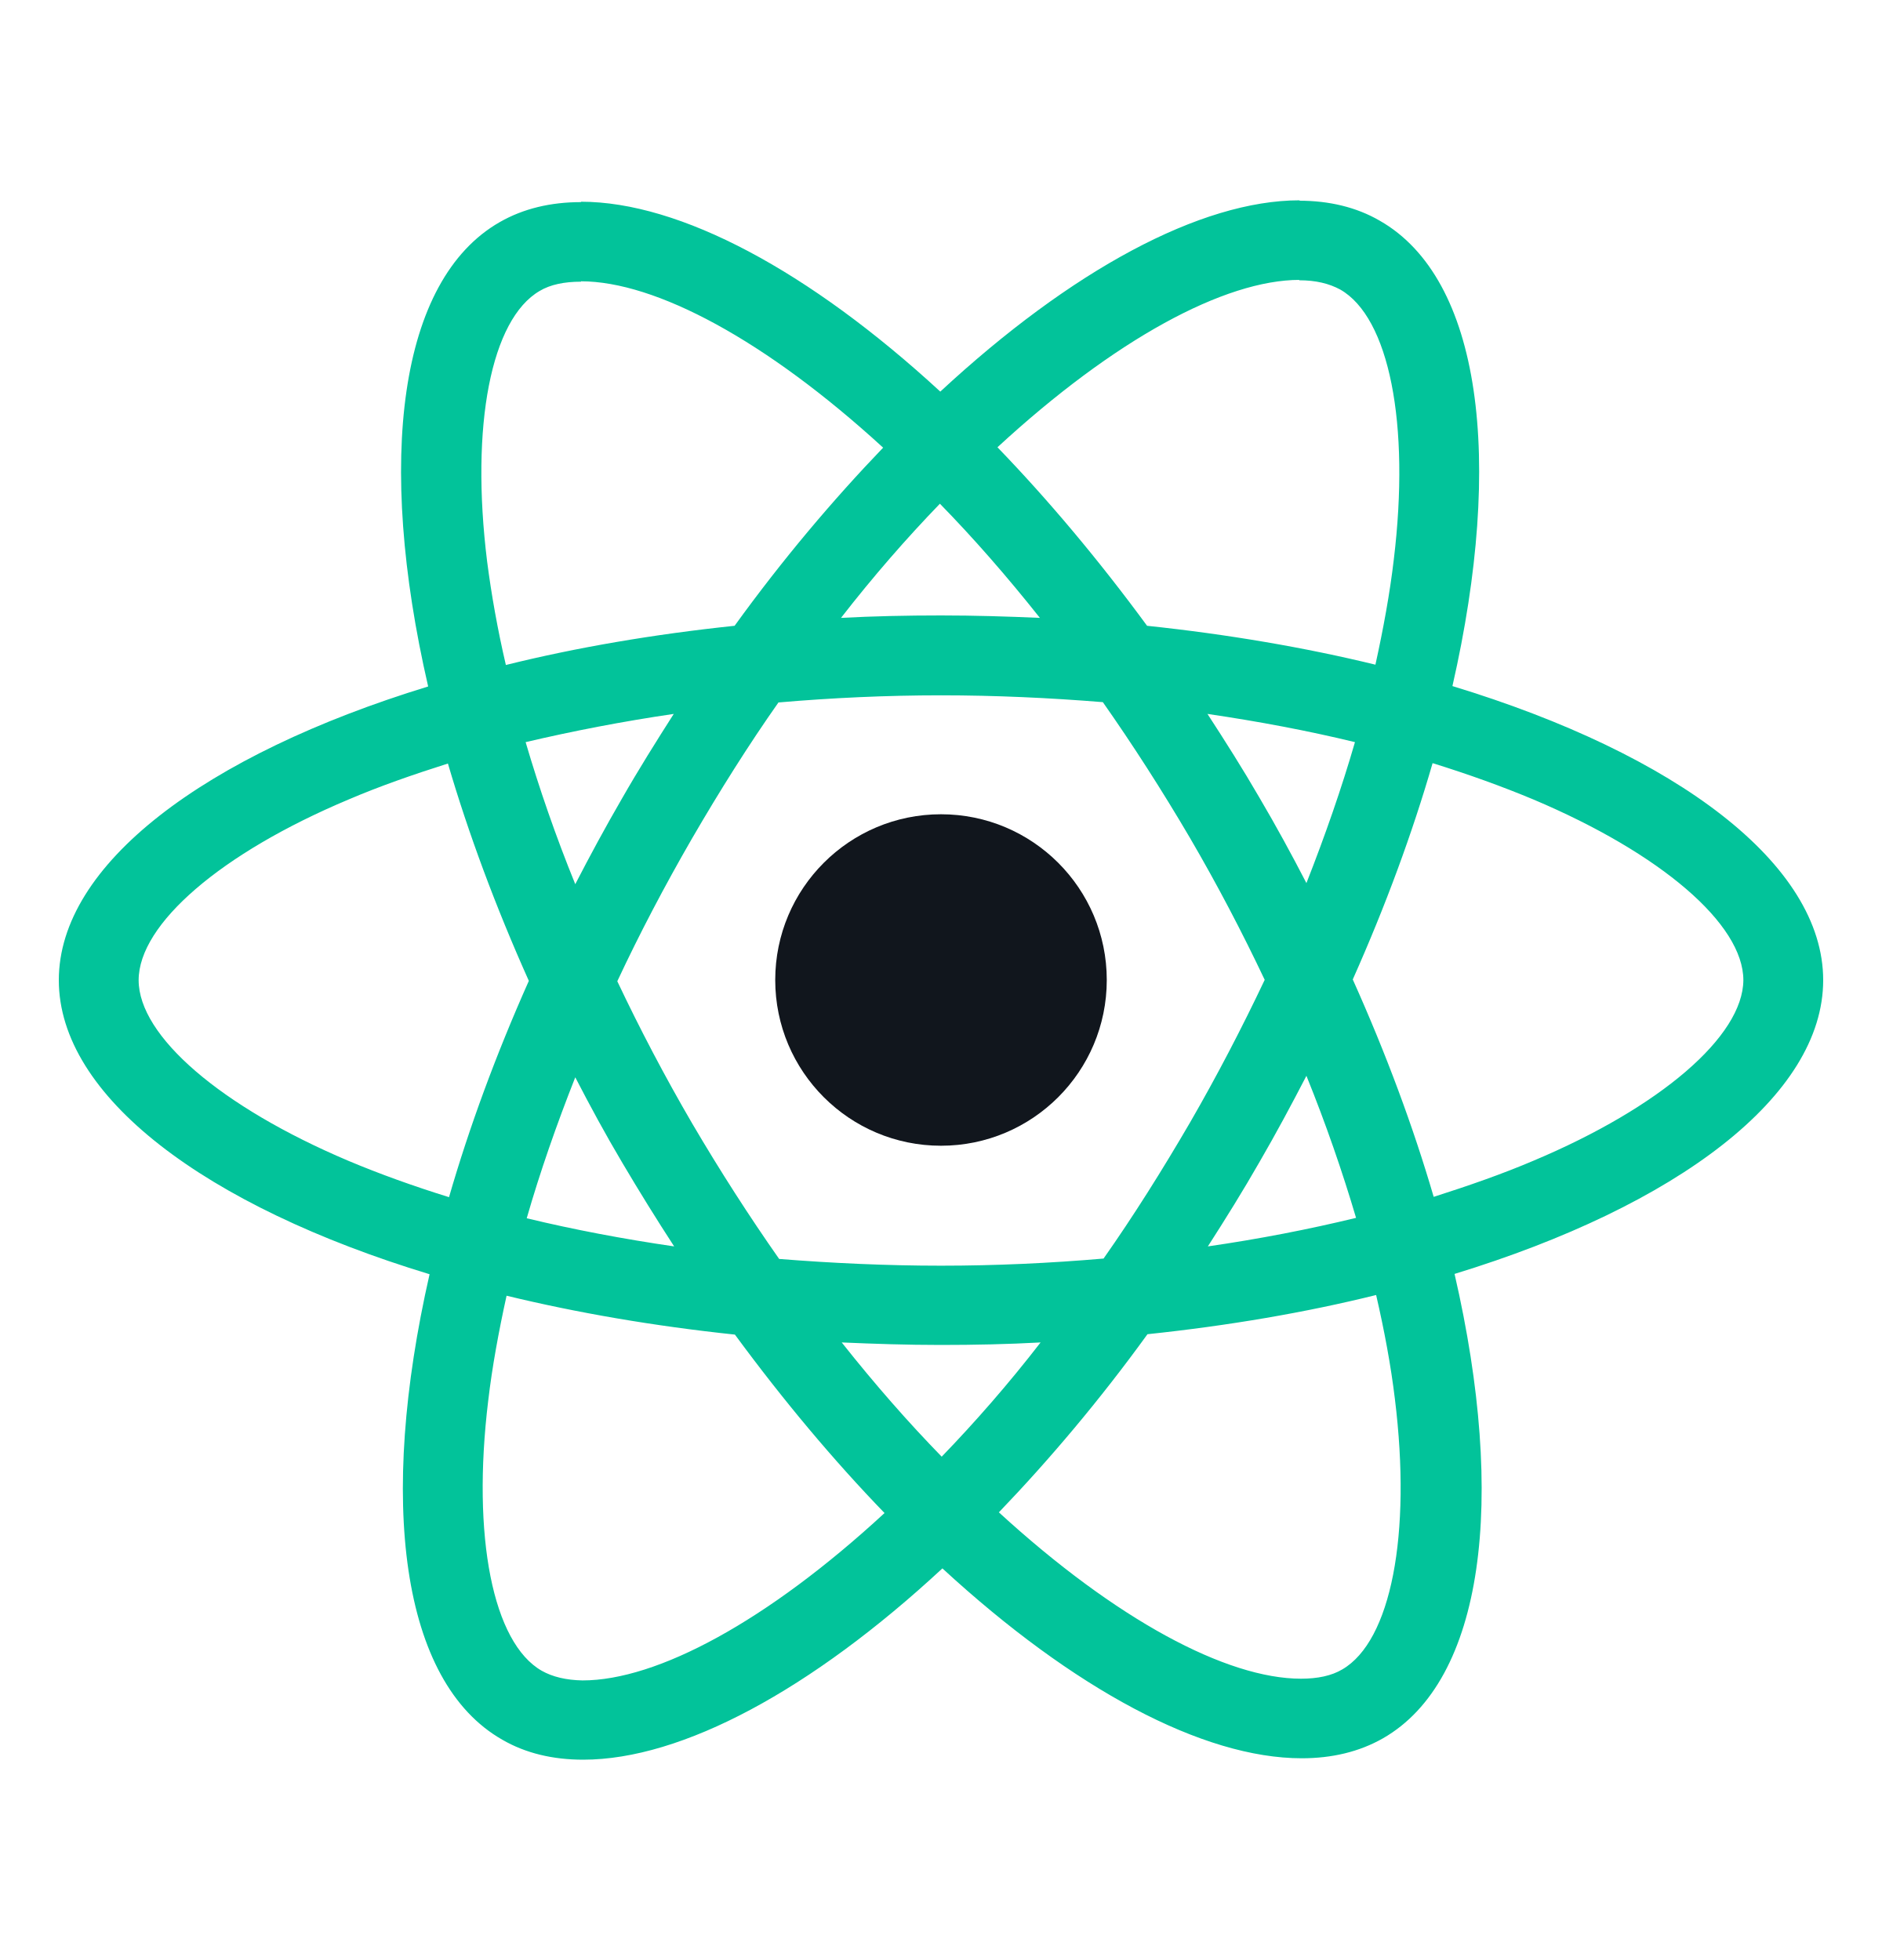
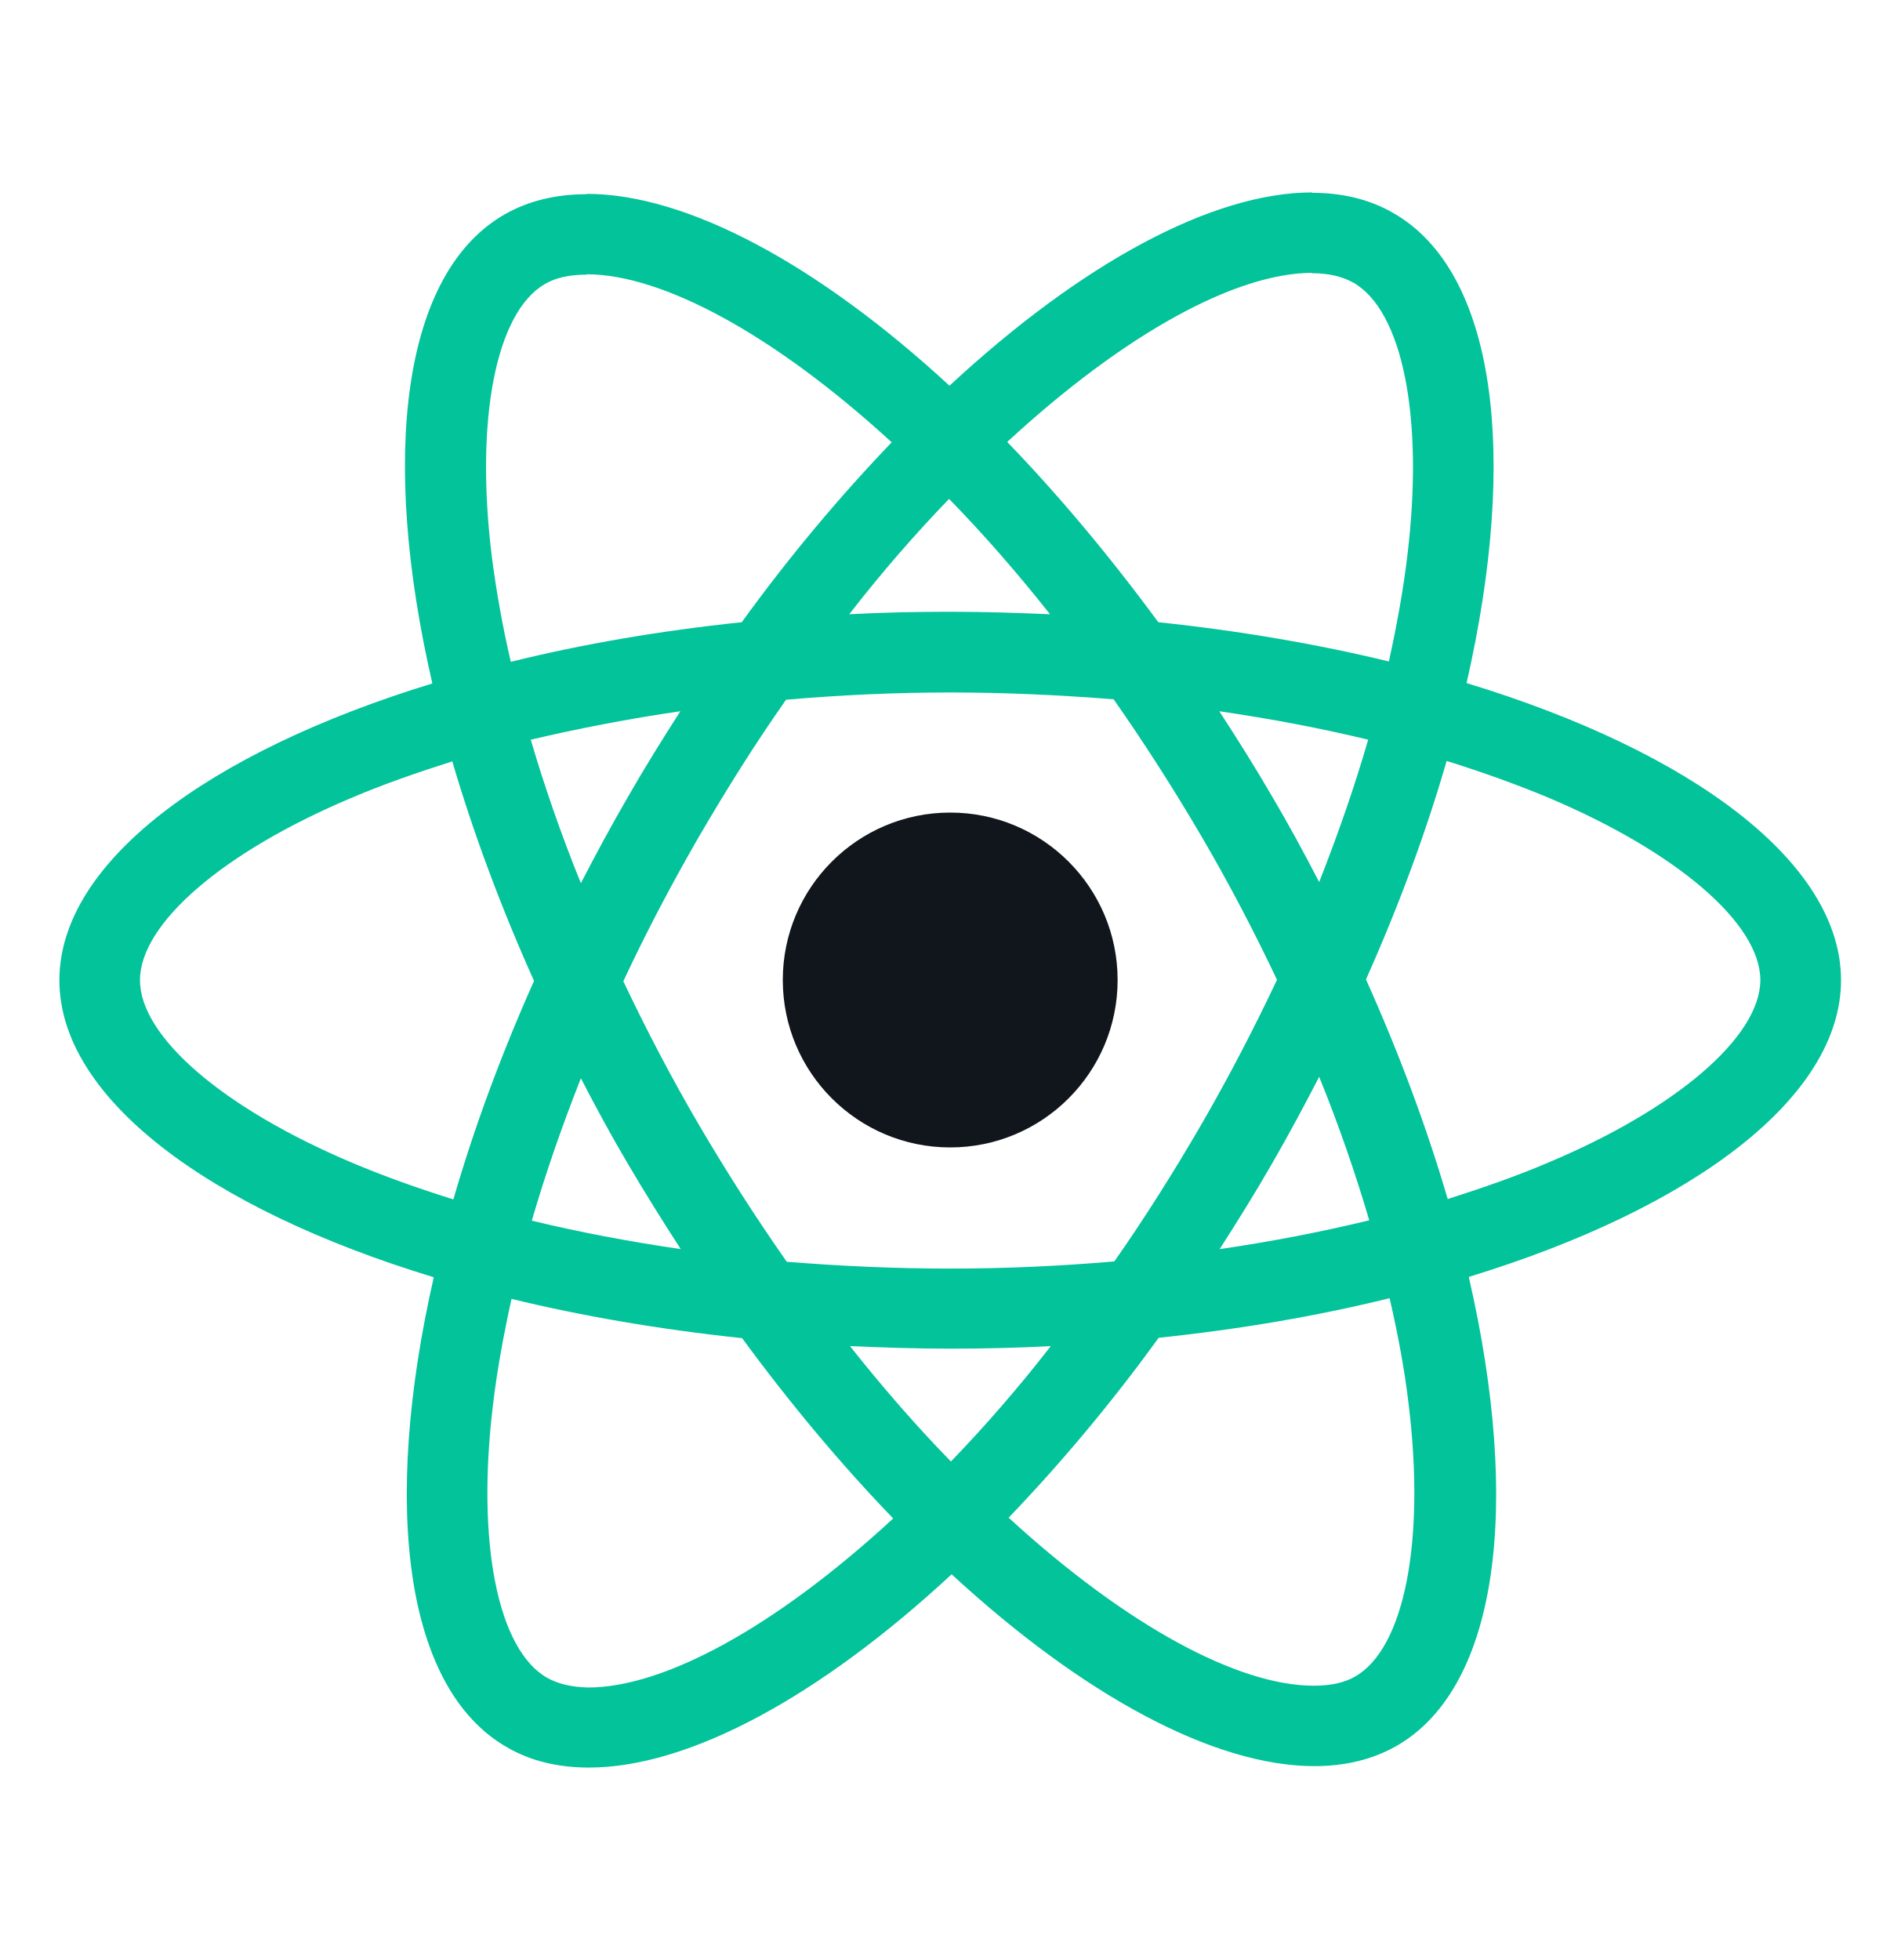
- <svg xmlns="http://www.w3.org/2000/svg" width="24" height="25" viewBox="0 0 24 25" fill="none">
-   <path d="M23.25 12.502C23.25 11.023 21.383 9.621 18.522 8.751C19.182 5.856 18.889 3.552 17.595 2.815C17.297 2.642 16.948 2.56 16.568 2.56V3.575C16.779 3.575 16.948 3.616 17.091 3.693C17.714 4.048 17.985 5.4 17.774 7.139C17.724 7.567 17.641 8.018 17.54 8.478C16.641 8.259 15.66 8.091 14.628 7.982C14.009 7.139 13.367 6.375 12.72 5.705C14.215 4.326 15.618 3.57 16.573 3.57V2.555C15.311 2.555 13.66 3.447 11.991 4.995C10.321 3.456 8.67 2.573 7.409 2.573V3.588C8.359 3.588 9.767 4.34 11.262 5.71C10.62 6.379 9.977 7.139 9.368 7.982C8.331 8.091 7.35 8.259 6.451 8.482C6.345 8.027 6.267 7.586 6.212 7.162C5.997 5.423 6.263 4.071 6.882 3.711C7.019 3.629 7.198 3.593 7.409 3.593V2.578C7.024 2.578 6.675 2.66 6.373 2.833C5.084 3.57 4.795 5.869 5.46 8.756C2.607 9.63 0.75 11.027 0.75 12.502C0.75 13.982 2.617 15.384 5.478 16.253C4.818 19.149 5.112 21.453 6.405 22.19C6.703 22.363 7.051 22.445 7.437 22.445C8.698 22.445 10.349 21.553 12.018 20.005C13.688 21.544 15.339 22.427 16.6 22.427C16.985 22.427 17.334 22.345 17.637 22.172C18.925 21.434 19.214 19.135 18.549 16.249C21.393 15.379 23.25 13.977 23.25 12.502ZM17.279 9.466C17.109 10.053 16.898 10.659 16.66 11.264C16.472 10.9 16.274 10.536 16.059 10.171C15.848 9.807 15.623 9.452 15.398 9.106C16.05 9.202 16.678 9.32 17.279 9.466ZM15.178 14.314C14.82 14.929 14.454 15.511 14.073 16.053C13.39 16.112 12.697 16.144 12 16.144C11.307 16.144 10.615 16.112 9.936 16.058C9.556 15.516 9.184 14.938 8.826 14.328C8.478 13.731 8.161 13.126 7.872 12.516C8.157 11.906 8.478 11.296 8.822 10.7C9.179 10.085 9.546 9.502 9.927 8.96C10.61 8.901 11.303 8.869 12 8.869C12.693 8.869 13.385 8.901 14.064 8.956C14.444 9.498 14.816 10.076 15.174 10.686C15.522 11.282 15.839 11.888 16.128 12.498C15.839 13.108 15.522 13.718 15.178 14.314ZM16.66 13.722C16.907 14.332 17.118 14.942 17.293 15.534C16.692 15.68 16.059 15.803 15.403 15.898C15.628 15.548 15.852 15.188 16.063 14.819C16.274 14.455 16.472 14.086 16.66 13.722ZM12.009 18.58C11.583 18.143 11.156 17.656 10.734 17.123C11.147 17.141 11.569 17.155 11.995 17.155C12.427 17.155 12.853 17.146 13.27 17.123C12.858 17.656 12.431 18.143 12.009 18.58ZM8.597 15.898C7.946 15.803 7.317 15.684 6.717 15.539C6.886 14.951 7.097 14.346 7.336 13.741C7.524 14.105 7.721 14.469 7.937 14.833C8.152 15.197 8.372 15.552 8.597 15.898ZM11.986 6.425C12.413 6.862 12.839 7.349 13.261 7.881C12.848 7.863 12.427 7.85 12 7.85C11.569 7.85 11.142 7.859 10.725 7.881C11.138 7.349 11.564 6.862 11.986 6.425ZM8.592 9.106C8.368 9.457 8.143 9.816 7.932 10.185C7.721 10.549 7.524 10.913 7.336 11.278C7.088 10.668 6.877 10.058 6.703 9.466C7.304 9.325 7.937 9.202 8.592 9.106ZM4.442 14.806C2.818 14.118 1.768 13.217 1.768 12.502C1.768 11.787 2.818 10.882 4.442 10.199C4.836 10.03 5.267 9.88 5.712 9.739C5.974 10.631 6.318 11.56 6.744 12.511C6.322 13.458 5.983 14.382 5.726 15.27C5.272 15.129 4.841 14.974 4.442 14.806ZM6.909 21.311C6.286 20.956 6.015 19.604 6.226 17.865C6.276 17.437 6.359 16.986 6.46 16.527C7.359 16.745 8.34 16.914 9.372 17.023C9.991 17.865 10.633 18.63 11.28 19.299C9.785 20.679 8.381 21.434 7.428 21.434C7.221 21.43 7.047 21.389 6.909 21.311ZM17.788 17.842C18.003 19.581 17.737 20.933 17.118 21.293C16.981 21.375 16.802 21.412 16.591 21.412C15.642 21.412 14.233 20.66 12.738 19.29C13.38 18.621 14.023 17.861 14.633 17.018C15.669 16.909 16.65 16.741 17.549 16.518C17.655 16.977 17.737 17.419 17.788 17.842ZM19.553 14.806C19.159 14.974 18.728 15.124 18.283 15.266C18.022 14.373 17.678 13.445 17.251 12.493C17.673 11.546 18.012 10.622 18.269 9.734C18.723 9.875 19.154 10.03 19.558 10.199C21.182 10.886 22.232 11.787 22.232 12.502C22.227 13.217 21.177 14.123 19.553 14.806Z" fill="#02C39A" />
-   <path d="M11.995 14.583C13.153 14.583 14.091 13.651 14.091 12.502C14.091 11.353 13.153 10.422 11.995 10.422C10.838 10.422 9.9 11.353 9.9 12.502C9.9 13.651 10.838 14.583 11.995 14.583Z" fill="#02C39A" />
-   <ellipse cx="12" cy="12.5" rx="2.114" ry="2.114" fill="#11161D" />
+ <svg xmlns="http://www.w3.org/2000/svg" width="32" height="33" viewBox="0 0 32 33" fill="none">
+   <path d="M31 16.503C31 14.53 28.511 12.661 24.695 11.501C25.576 7.641 25.184 4.569 23.46 3.586C23.062 3.355 22.598 3.246 22.09 3.246V4.6C22.372 4.6 22.598 4.654 22.787 4.758C23.619 5.231 23.98 7.034 23.698 9.353C23.631 9.923 23.521 10.524 23.387 11.137C22.188 10.846 20.88 10.621 19.504 10.476C18.678 9.353 17.822 8.333 16.96 7.441C18.953 5.601 20.825 4.594 22.096 4.594V3.24C20.415 3.24 18.213 4.43 15.988 6.494C13.762 4.442 11.56 3.264 9.879 3.264V4.618C11.145 4.618 13.022 5.62 15.015 7.447C14.159 8.339 13.303 9.353 12.49 10.476C11.108 10.621 9.799 10.846 8.601 11.143C8.46 10.536 8.356 9.947 8.283 9.383C7.995 7.064 8.35 5.261 9.175 4.782C9.359 4.673 9.597 4.624 9.879 4.624V3.27C9.365 3.27 8.9 3.38 8.497 3.61C6.778 4.594 6.393 7.659 7.28 11.507C3.476 12.673 1 14.536 1 16.503C1 18.476 3.489 20.345 7.304 21.505C6.424 25.365 6.815 28.437 8.54 29.42C8.937 29.651 9.402 29.76 9.915 29.76C11.597 29.76 13.798 28.57 16.024 26.506C18.25 28.558 20.451 29.736 22.133 29.736C22.647 29.736 23.111 29.626 23.515 29.396C25.233 28.412 25.619 25.347 24.732 21.499C28.523 20.339 31 18.47 31 16.503ZM23.038 12.454C22.812 13.237 22.53 14.045 22.213 14.852C21.962 14.366 21.699 13.881 21.412 13.395C21.13 12.91 20.831 12.436 20.531 11.975C21.399 12.102 22.237 12.26 23.038 12.454ZM20.237 18.919C19.761 19.738 19.271 20.515 18.764 21.238C17.853 21.317 16.929 21.359 16 21.359C15.076 21.359 14.153 21.317 13.248 21.244C12.741 20.521 12.245 19.75 11.768 18.937C11.303 18.142 10.882 17.335 10.496 16.521C10.875 15.708 11.303 14.895 11.762 14.099C12.239 13.28 12.728 12.503 13.236 11.781C14.147 11.702 15.07 11.659 16 11.659C16.923 11.659 17.846 11.702 18.752 11.774C19.259 12.497 19.754 13.268 20.231 14.081C20.696 14.876 21.118 15.684 21.503 16.497C21.118 17.31 20.696 18.124 20.237 18.919ZM22.213 18.13C22.543 18.943 22.824 19.756 23.056 20.546C22.255 20.74 21.412 20.904 20.537 21.031C20.837 20.564 21.136 20.084 21.418 19.593C21.699 19.107 21.962 18.615 22.213 18.13ZM16.012 24.607C15.443 24.024 14.875 23.374 14.312 22.664C14.862 22.688 15.425 22.707 15.994 22.707C16.568 22.707 17.137 22.694 17.694 22.664C17.143 23.374 16.575 24.024 16.012 24.607ZM11.463 21.031C10.594 20.904 9.756 20.746 8.955 20.552C9.182 19.769 9.463 18.961 9.781 18.154C10.032 18.64 10.294 19.125 10.582 19.611C10.869 20.096 11.163 20.57 11.463 21.031ZM15.981 8.4C16.55 8.982 17.119 9.632 17.681 10.342C17.131 10.318 16.568 10.3 16 10.3C15.425 10.3 14.856 10.312 14.3 10.342C14.85 9.632 15.419 8.982 15.981 8.4ZM11.456 11.975C11.157 12.442 10.857 12.922 10.576 13.413C10.294 13.899 10.032 14.385 9.781 14.87C9.451 14.057 9.169 13.243 8.937 12.454C9.738 12.266 10.582 12.102 11.456 11.975ZM5.922 19.574C3.758 18.658 2.357 17.456 2.357 16.503C2.357 15.55 3.758 14.342 5.922 13.432C6.448 13.207 7.023 13.007 7.616 12.819C7.965 14.008 8.423 15.246 8.992 16.515C8.429 17.778 7.977 19.01 7.634 20.194C7.029 20.005 6.454 19.799 5.922 19.574ZM9.212 28.248C8.381 27.775 8.02 25.972 8.301 23.654C8.368 23.083 8.478 22.482 8.613 21.869C9.811 22.16 11.12 22.385 12.496 22.53C13.321 23.654 14.178 24.673 15.04 25.566C13.046 27.405 11.175 28.412 9.903 28.412C9.628 28.406 9.396 28.352 9.212 28.248ZM23.717 23.623C24.004 25.942 23.65 27.745 22.824 28.224C22.641 28.333 22.402 28.382 22.121 28.382C20.855 28.382 18.978 27.381 16.984 25.553C17.84 24.661 18.697 23.647 19.51 22.524C20.892 22.379 22.2 22.154 23.399 21.857C23.54 22.47 23.65 23.059 23.717 23.623ZM26.071 19.574C25.545 19.799 24.97 19.999 24.377 20.188C24.029 18.998 23.57 17.759 23.001 16.491C23.564 15.228 24.017 13.996 24.359 12.812C24.964 13.001 25.539 13.207 26.077 13.432C28.242 14.348 29.642 15.55 29.642 16.503C29.636 17.456 28.236 18.664 26.071 19.574Z" fill="#02C39A" />
+   <path d="M15.994 19.277C17.537 19.277 18.788 18.035 18.788 16.503C18.788 14.971 17.537 13.729 15.994 13.729C14.45 13.729 13.199 14.971 13.199 16.503C13.199 18.035 14.45 19.277 15.994 19.277Z" fill="#02C39A" />
+   <ellipse cx="16" cy="16.5" rx="2.819" ry="2.819" fill="#11161D" />
</svg>
